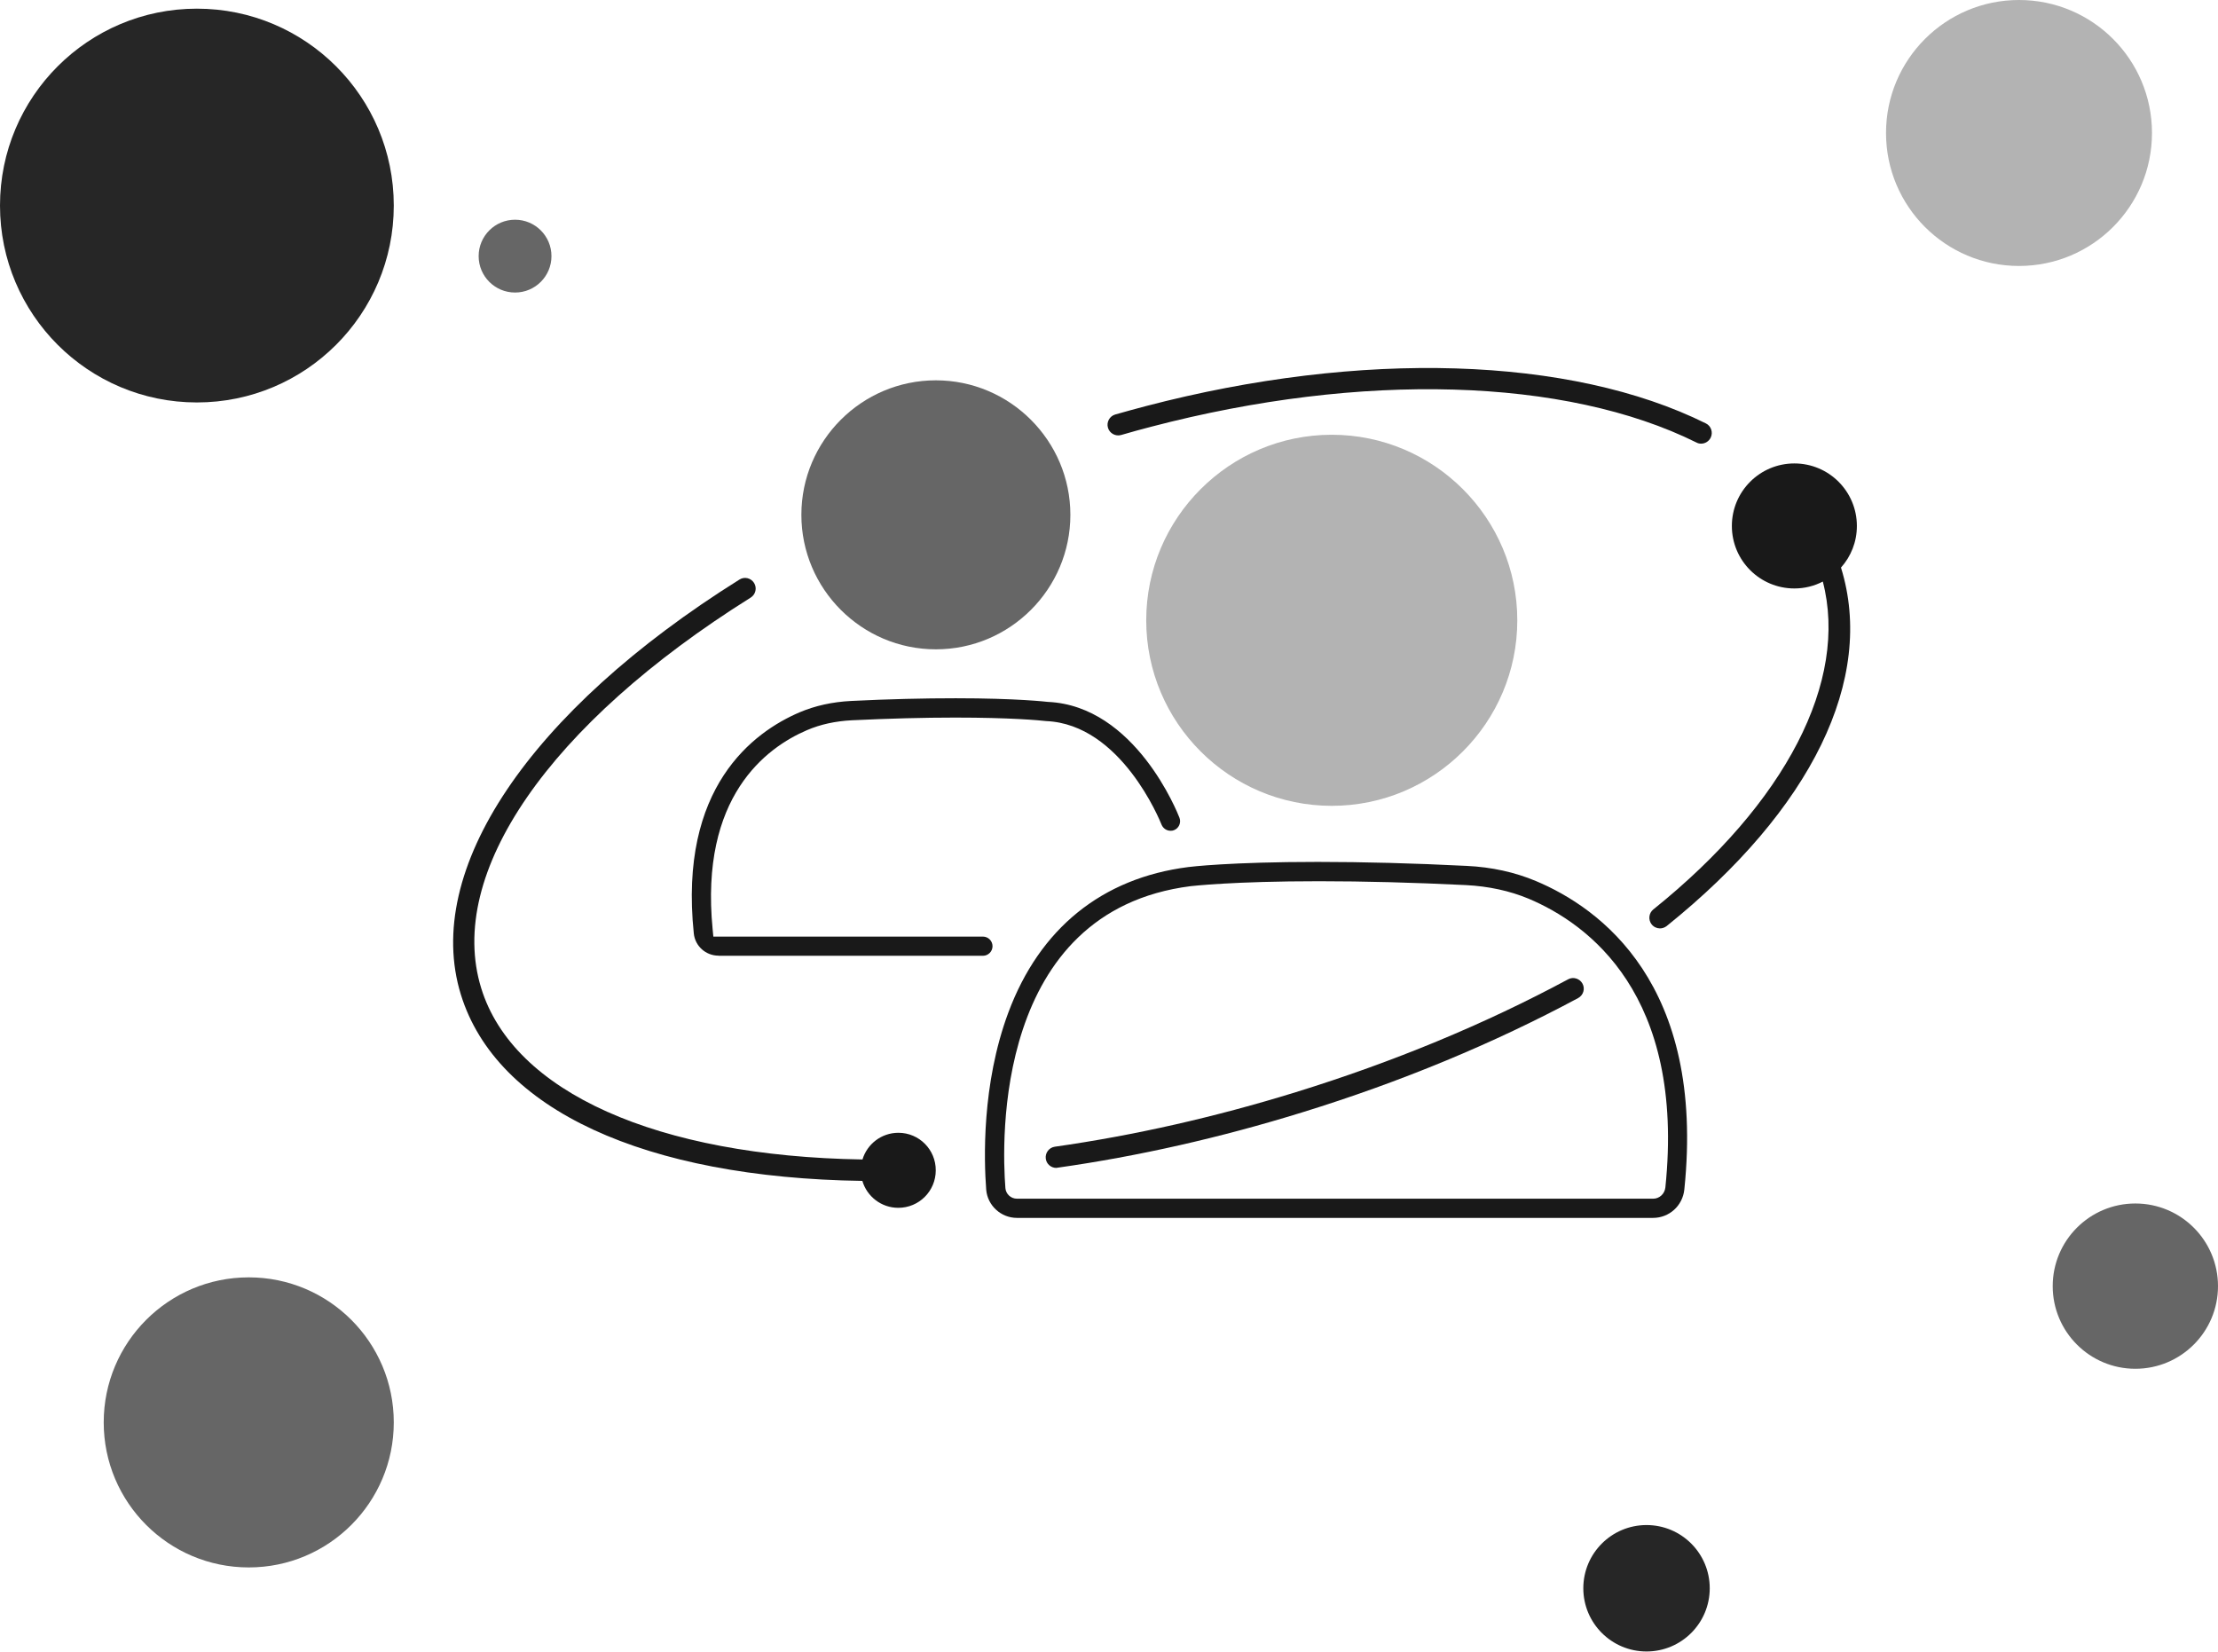
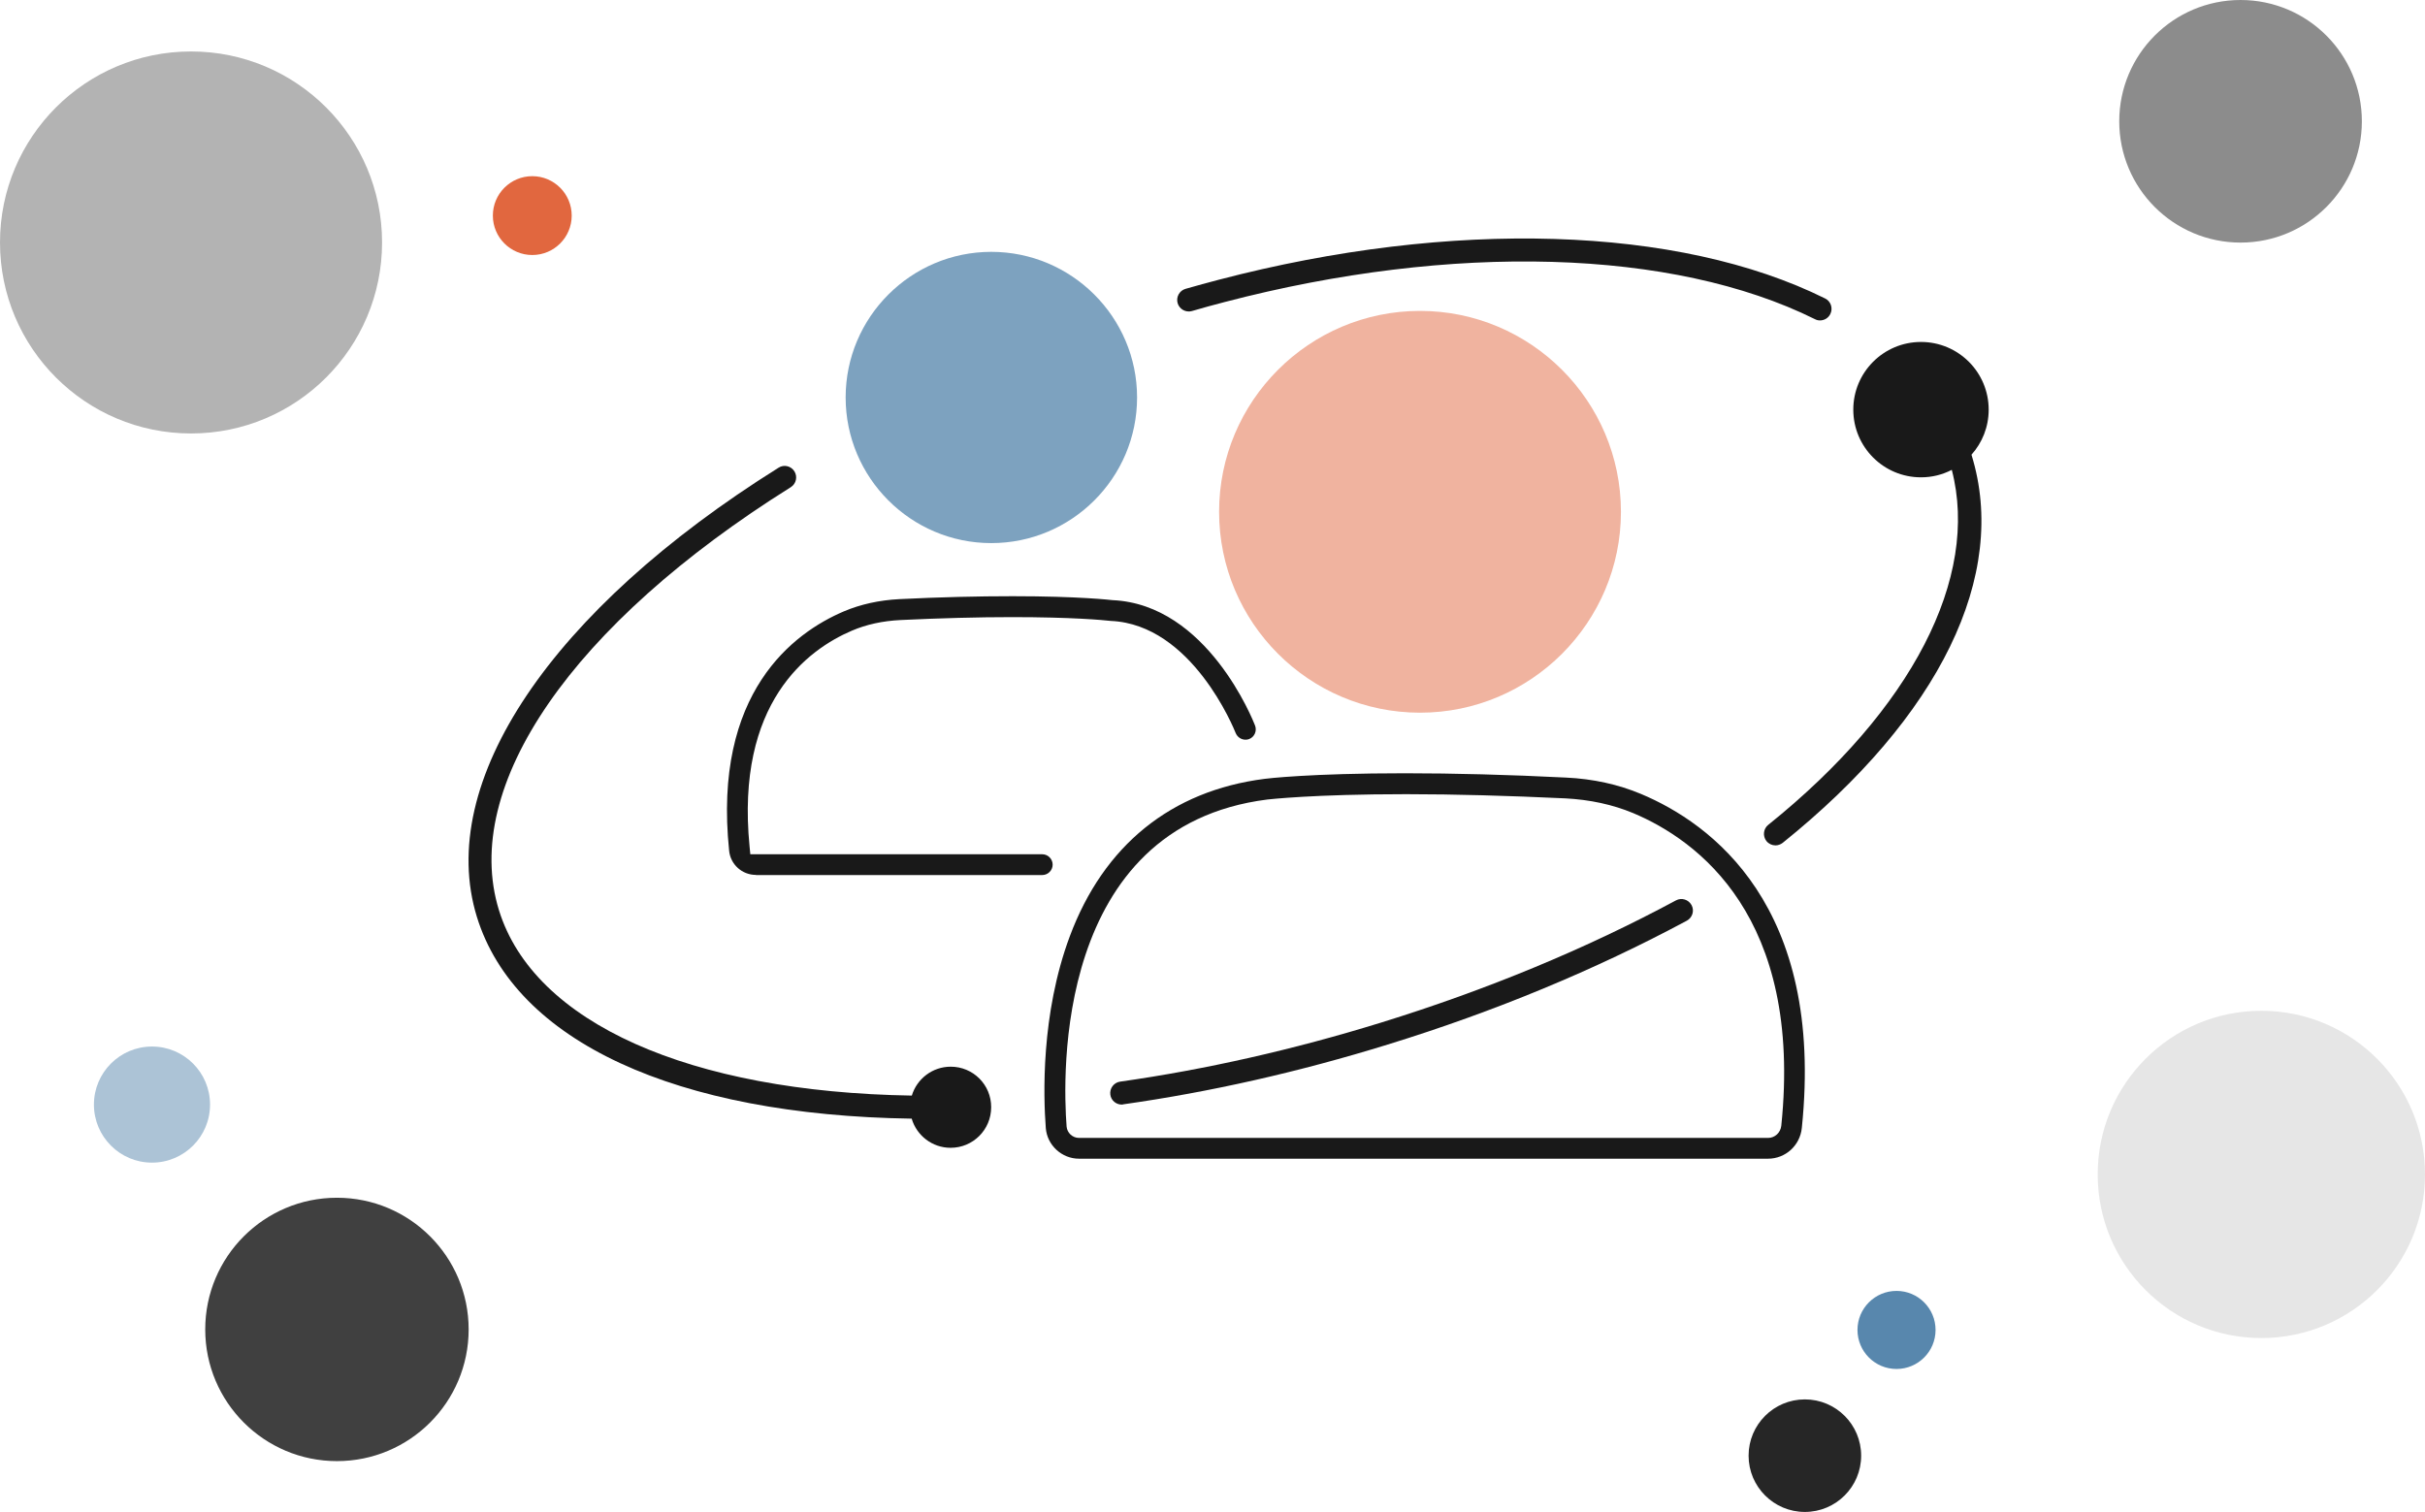
- <svg xmlns="http://www.w3.org/2000/svg" version="1.1" id="Layer_1" x="0px" y="0px" viewBox="0 0 1894.8 1410.8" enable-background="new 0 0 1894.8 1410.8" xml:space="preserve">
+ <svg xmlns="http://www.w3.org/2000/svg" version="1.1" id="Layer_1" x="0px" y="0px" viewBox="0 0 1913 1192.9" enable-background="new 0 0 1913 1192.9" xml:space="preserve">
  <g>
    <g>
-       <g opacity="0.6">
+       <g opacity="0.7">
        <g>
-           <path d="M799.5,554.7c-63.4,0-114.9-51.6-114.9-114.9c0-63.4,51.6-114.9,114.9-114.9s114.9,51.6,114.9,114.9      C914.4,503.1,862.9,554.7,799.5,554.7z" />
+           <path fill="#467AA4" d="M782,428.5c-63.4,0-114.9-51.6-114.9-114.9c0-63.4,51.6-114.9,114.9-114.9S897,250.2,897,313.6      C897,377,845.4,428.5,782,428.5z" />
        </g>
      </g>
      <g opacity="0.9">
        <g>
-           <path d="M613.9,816.4c-11,0-20.1-8.2-21.2-19c-13-125.2,51-172.1,90.4-188.9c13.2-5.6,28-8.9,44-9.7c32.1-1.6,62.1-2.3,89.3-2.3      c52.5,0,77.7,3,78.7,3.1c74.8,3.3,111,95.1,112.5,99c1.6,4.2-0.5,9-4.7,10.6c-0.9,0.4-1.9,0.5-2.9,0.5c-3.4,0-6.4-2.1-7.7-5.2      c-1.4-3.5-34.6-85.7-98.5-88.5c-6.3-0.7-30.7-3-77.9-3c-27,0-56.6,0.8-88,2.3c-14.1,0.7-27,3.5-38.4,8.4      c-34.9,14.9-91.8,56.8-80.7,170.2l0.6,6.2h230.3c4.5,0,8.2,3.7,8.2,8.2c0,4.5-3.7,8.2-8.2,8.2H613.9z" />
+           <path d="M596.4,690.3c-11,0-20.1-8.2-21.2-19c-13-125.2,51-172.1,90.4-188.9c13.2-5.6,28-8.9,44-9.7c32.1-1.6,62.1-2.3,89.3-2.3      c52.5,0,77.7,3,78.7,3.1c74.8,3.3,111,95.1,112.5,99c1.6,4.2-0.5,9-4.7,10.6c-0.9,0.4-1.9,0.5-2.9,0.5c-3.4,0-6.4-2.1-7.7-5.2      c-1.4-3.5-34.6-85.7-98.5-88.5c-6.3-0.7-30.7-3-77.9-3c-27,0-56.6,0.8-88,2.3c-14.1,0.7-27,3.5-38.4,8.4      c-34.9,14.9-91.8,56.8-80.7,170.2l0.6,6.2h230.3c4.5,0,8.2,3.7,8.2,8.2c0,4.5-3.7,8.2-8.2,8.2H596.4z" />
        </g>
      </g>
      <g opacity="0.9">
        <g>
-           <path d="M868.7,1040.4c-13.6,0-25.1-10.6-26.2-24.1c-1.9-25-4-89.8,18.9-151.3c26.8-71.9,80-114.9,153.7-124.3      c1.4-0.2,35.7-4.4,110.7-4.4c38.7,0,81.4,1.1,127.1,3.4c21.4,1,41.2,5.4,59.1,12.9c55.1,23.1,145,88.2,126.9,263.5      c-1.4,13.9-12.9,24.3-26.7,24.3H868.7z M1126.9,752.8c-73.8,0-108.2,4.1-109.6,4.2C849,778.3,855.8,975.7,858.9,1015      c0.4,5,4.7,9,9.8,9h543.6c5.3,0,9.8-4.1,10.4-9.6c17-164.8-66-225.3-116.9-246.7c-16.1-6.7-34.1-10.6-53.5-11.6      C1207.4,753.9,1165.3,752.8,1126.9,752.8z" />
+           <path d="M851.2,914.2c-13.6,0-25.1-10.6-26.2-24.1c-1.9-25-4-89.8,18.9-151.3c26.8-71.9,80-114.9,153.7-124.3      c1.4-0.2,35.7-4.4,110.7-4.4c38.7,0,81.4,1.1,127.1,3.4c21.4,1,41.2,5.4,59.1,12.9c55.1,23.1,145,88.2,126.9,263.5      c-1.4,13.9-12.9,24.3-26.7,24.3H851.2z M1109.4,626.6c-73.8,0-108.2,4.1-109.6,4.2c-168.2,21.3-161.4,218.6-158.4,258      c0.4,5,4.7,9,9.8,9h543.6c5.3,0,9.8-4.1,10.4-9.6c17-164.8-66-225.3-116.9-246.7c-16.1-6.7-34.1-10.6-53.5-11.6      C1190,627.8,1147.8,626.6,1109.4,626.6z" />
        </g>
      </g>
-       <g opacity="0.3">
+       <g opacity="0.5">
        <g>
-           <path d="M1137.7,688.4c-87.4,0-158.5-71.1-158.5-158.5c0-87.4,71.1-158.5,158.5-158.5c87.4,0,158.5,71.1,158.5,158.5      C1296.2,617.3,1225.1,688.4,1137.7,688.4z" />
+           <path fill="#E1673F" d="M1120.2,562.3c-87.4,0-158.5-71.1-158.5-158.5c0-87.4,71.1-158.5,158.5-158.5      c87.4,0,158.5,71.1,158.5,158.5C1278.7,491.2,1207.6,562.3,1120.2,562.3z" />
        </g>
      </g>
      <g opacity="0.9">
-         <path d="M1453.2,379c-1.4,0-2.7-0.3-4-1c-111.8-55.5-285.9-60.5-465.6-13.5c-8.6,2.2-17.2,4.6-25.8,7.1     c-4.8,1.4-9.9-1.4-11.3-6.2c-1.4-4.8,1.4-9.9,6.2-11.3c8.8-2.5,17.5-4.9,26.3-7.2c183.9-48.1,362.7-42.6,478.3,14.8     c4.5,2.2,6.3,7.7,4.1,12.2C1459.8,377.1,1456.6,379,1453.2,379z" />
+         <path d="M1435.7,252.8c-1.4,0-2.7-0.3-4-1c-111.8-55.5-285.9-60.5-465.6-13.5c-8.6,2.2-17.2,4.6-25.8,7.1     c-4.8,1.4-9.9-1.4-11.3-6.2c-1.4-4.8,1.4-9.9,6.2-11.3c8.8-2.5,17.5-4.9,26.3-7.2c183.9-48.1,362.7-42.6,478.3,14.8     c4.5,2.2,6.3,7.7,4.1,12.2C1442.3,251,1439.1,252.8,1435.7,252.8z" />
      </g>
      <g opacity="0.9">
-         <path d="M902.4,997.7c-4.5,0-8.4-3.3-9-7.8c-0.7-5,2.8-9.6,7.7-10.3c67.7-9.6,137-25.3,205.9-46.6     c83.1-25.7,161.4-58.1,232.6-96.4c4.4-2.4,9.9-0.7,12.3,3.7c2.4,4.4,0.7,9.9-3.7,12.3c-72.3,38.8-151.6,71.7-235.9,97.7     c-69.8,21.6-140.1,37.5-208.7,47.2C903.2,997.6,902.8,997.7,902.4,997.7z" />
+         <path d="M884.9,871.5c-4.5,0-8.4-3.3-9-7.8c-0.7-5,2.8-9.6,7.7-10.3c67.7-9.6,137-25.3,205.9-46.6     c83.1-25.7,161.4-58.1,232.6-96.4c4.4-2.4,9.9-0.7,12.3,3.7c2.4,4.4,0.7,9.9-3.7,12.3c-72.3,38.8-151.6,71.7-235.9,97.7     c-69.8,21.6-140.1,37.5-208.7,47.2C885.8,871.5,885.3,871.5,884.9,871.5z" />
      </g>
-       <path opacity="0.9" d="M1572.7,484.9c8.5-9.5,13.6-21.9,13.6-35.6c0-29.5-23.9-53.4-53.4-53.4c-29.5,0-53.4,23.9-53.4,53.4    c0,29.5,23.9,53.4,53.4,53.4c8.8,0,17-2.1,24.3-5.9c22.1,84.9-31.5,189.1-144.8,280.1c-3.9,3.1-4.5,8.9-1.4,12.8    c1.8,2.2,4.4,3.4,7.1,3.4c2,0,4-0.7,5.7-2c124-99.7,178.3-211.2,149-306C1572.8,485.1,1572.7,485,1572.7,484.9z" />
-       <path opacity="0.9" d="M767.5,967.7c-14.5,0-26.7,9.6-30.7,22.8c-175.2-2.8-298.2-57.3-325.7-146.3    c-30.3-98,57.9-225.8,230.2-333.7c4.3-2.7,5.5-8.3,2.9-12.5c-2.7-4.3-8.3-5.6-12.5-2.9C452.1,607.5,360.9,743.4,393.7,849.6    c30.4,98.4,157.2,156.5,343,159.2c3.9,13.3,16.2,23,30.7,23c17.7,0,32-14.3,32-32C799.5,982.1,785.2,967.7,767.5,967.7z" />
+       <path opacity="0.9" d="M1555.2,358.8c8.5-9.5,13.6-21.9,13.6-35.6c0-29.5-23.9-53.4-53.4-53.4c-29.5,0-53.4,23.9-53.4,53.4    c0,29.5,23.9,53.4,53.4,53.4c8.8,0,17-2.1,24.3-5.9c22.1,84.9-31.5,189.1-144.8,280.1c-3.9,3.1-4.5,8.9-1.4,12.8    c1.8,2.2,4.4,3.4,7.1,3.4c2,0,4-0.7,5.7-2c124-99.7,178.3-211.2,149-306C1555.3,359,1555.2,358.9,1555.2,358.8z" />
+       <path opacity="0.9" d="M750,841.6c-14.5,0-26.7,9.6-30.7,22.8c-175.2-2.8-298.2-57.3-325.7-146.3c-30.3-98,57.9-225.8,230.2-333.7    c4.3-2.7,5.5-8.3,2.9-12.5c-2.7-4.3-8.3-5.6-12.5-2.9C434.6,481.4,343.4,617.2,376.2,723.4c30.4,98.4,157.2,156.5,343,159.2    c3.9,13.3,16.2,23,30.7,23c17.7,0,32-14.3,32-32C782,855.9,767.7,841.6,750,841.6z" />
    </g>
-     <circle opacity="0.85" cx="168.2" cy="175.6" r="168.2" />
-     <circle opacity="0.3" cx="1724.8" cy="113.6" r="113.6" />
-     <circle opacity="0.6" cx="1824.2" cy="1098.7" r="70.6" />
-     <circle opacity="0.85" cx="1406.6" cy="1356.8" r="54" />
-     <circle opacity="0.6" cx="212.5" cy="1215.1" r="123.9" />
-     <circle opacity="0.6" cx="440" cy="218.8" r="31.1" />
+     <circle opacity="0.3" cx="150.7" cy="191.3" r="150.7" />
+     <circle opacity="0.45" cx="1767.5" cy="95.7" r="95.7" />
+     <circle opacity="0.1" cx="1783.9" cy="926.6" r="129.1" />
+     <circle opacity="0.85" cx="1423.8" cy="1148.5" r="44.4" />
+     <circle opacity="0.9" fill="#467AA4" cx="1496.1" cy="1049.3" r="30.8" />
+     <circle opacity="0.45" fill="#467AA4" cx="119.9" cy="871.5" r="45.8" />
+     <circle opacity="0.75" cx="265.8" cy="1048.9" r="103.9" />
+     <circle fill="#E1673F" cx="419.9" cy="170.1" r="31.1" />
  </g>
</svg>
